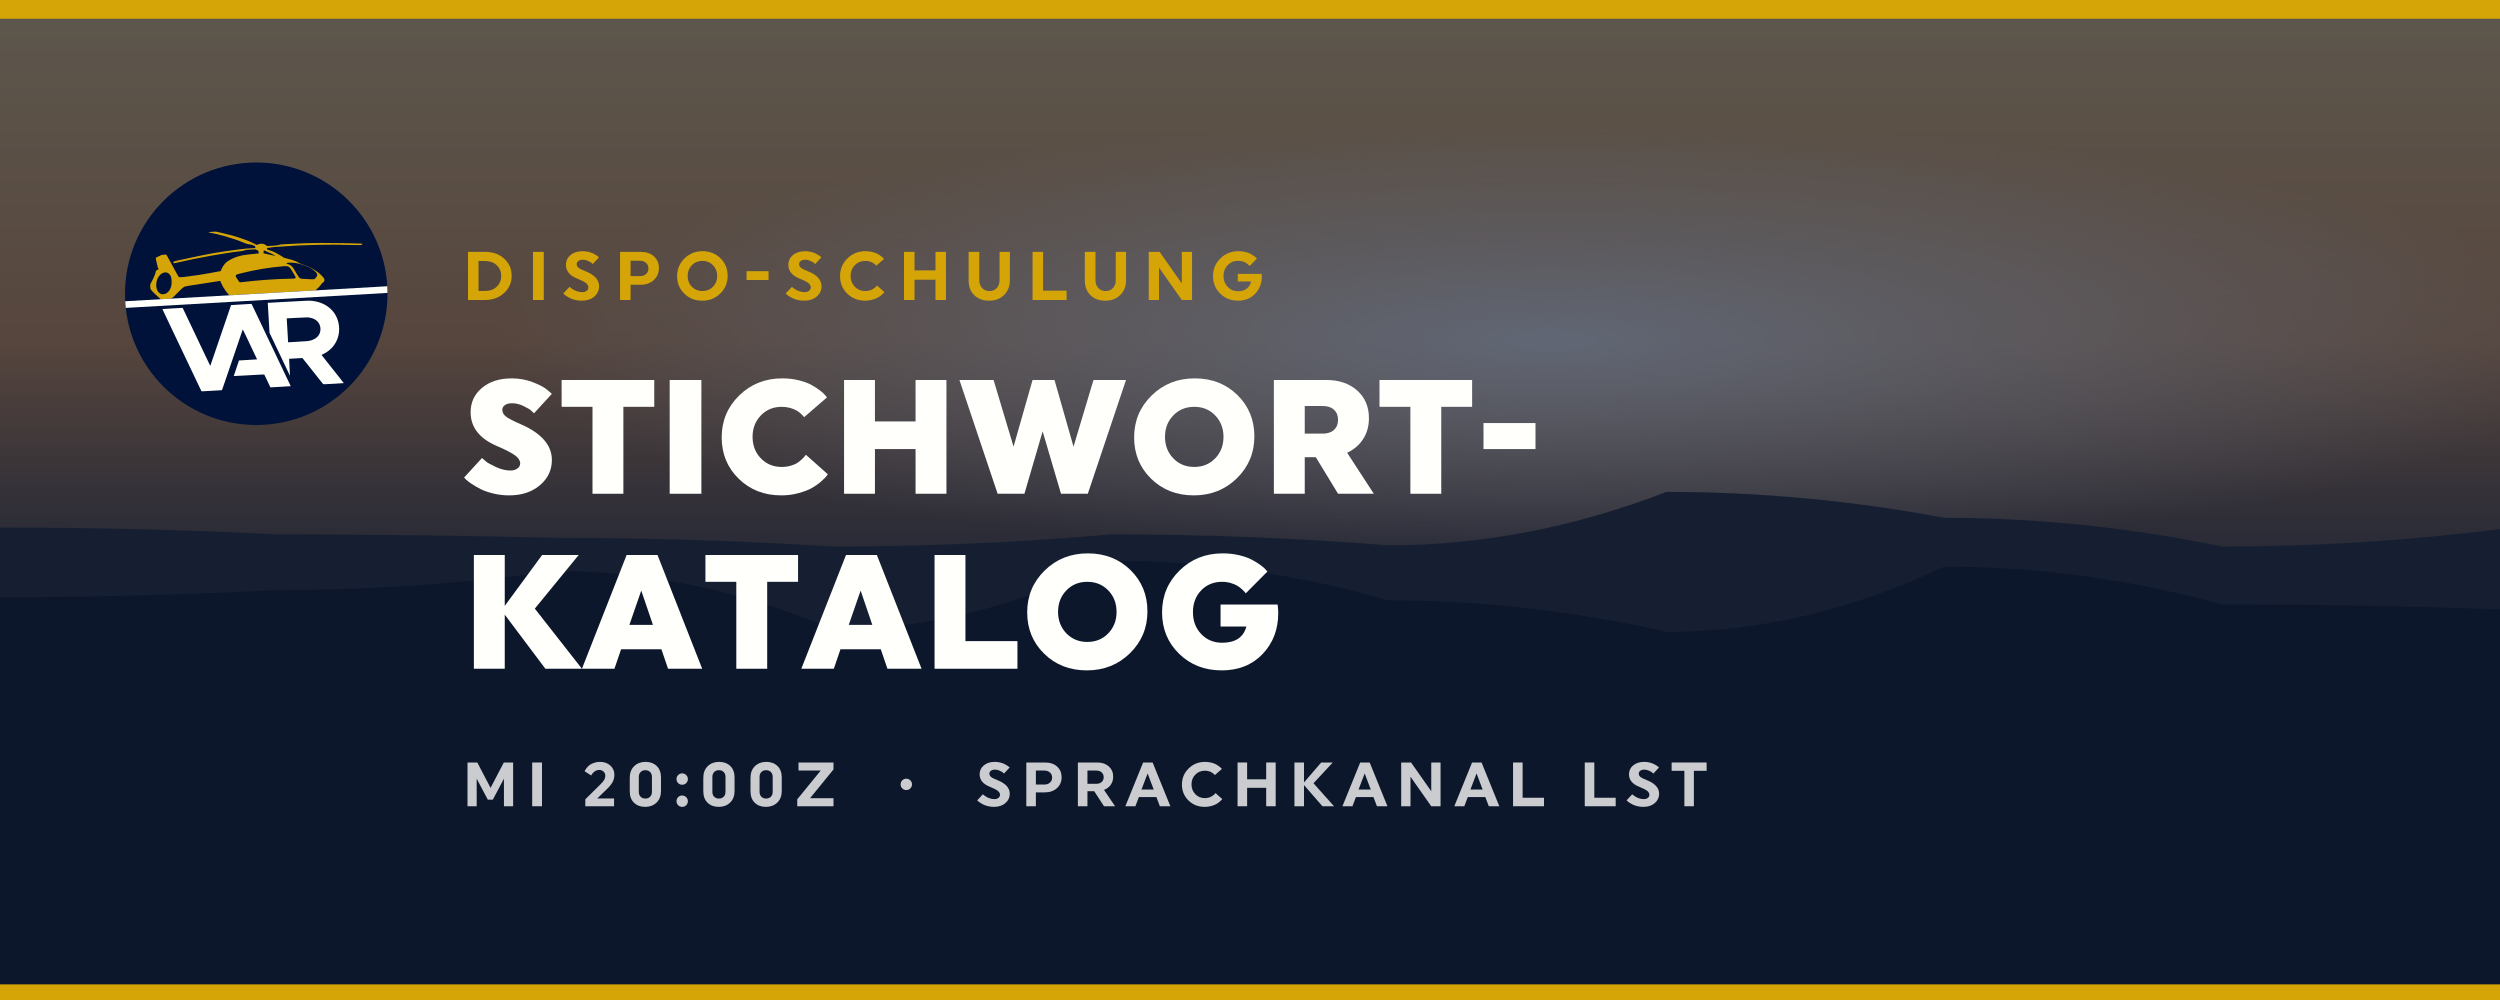
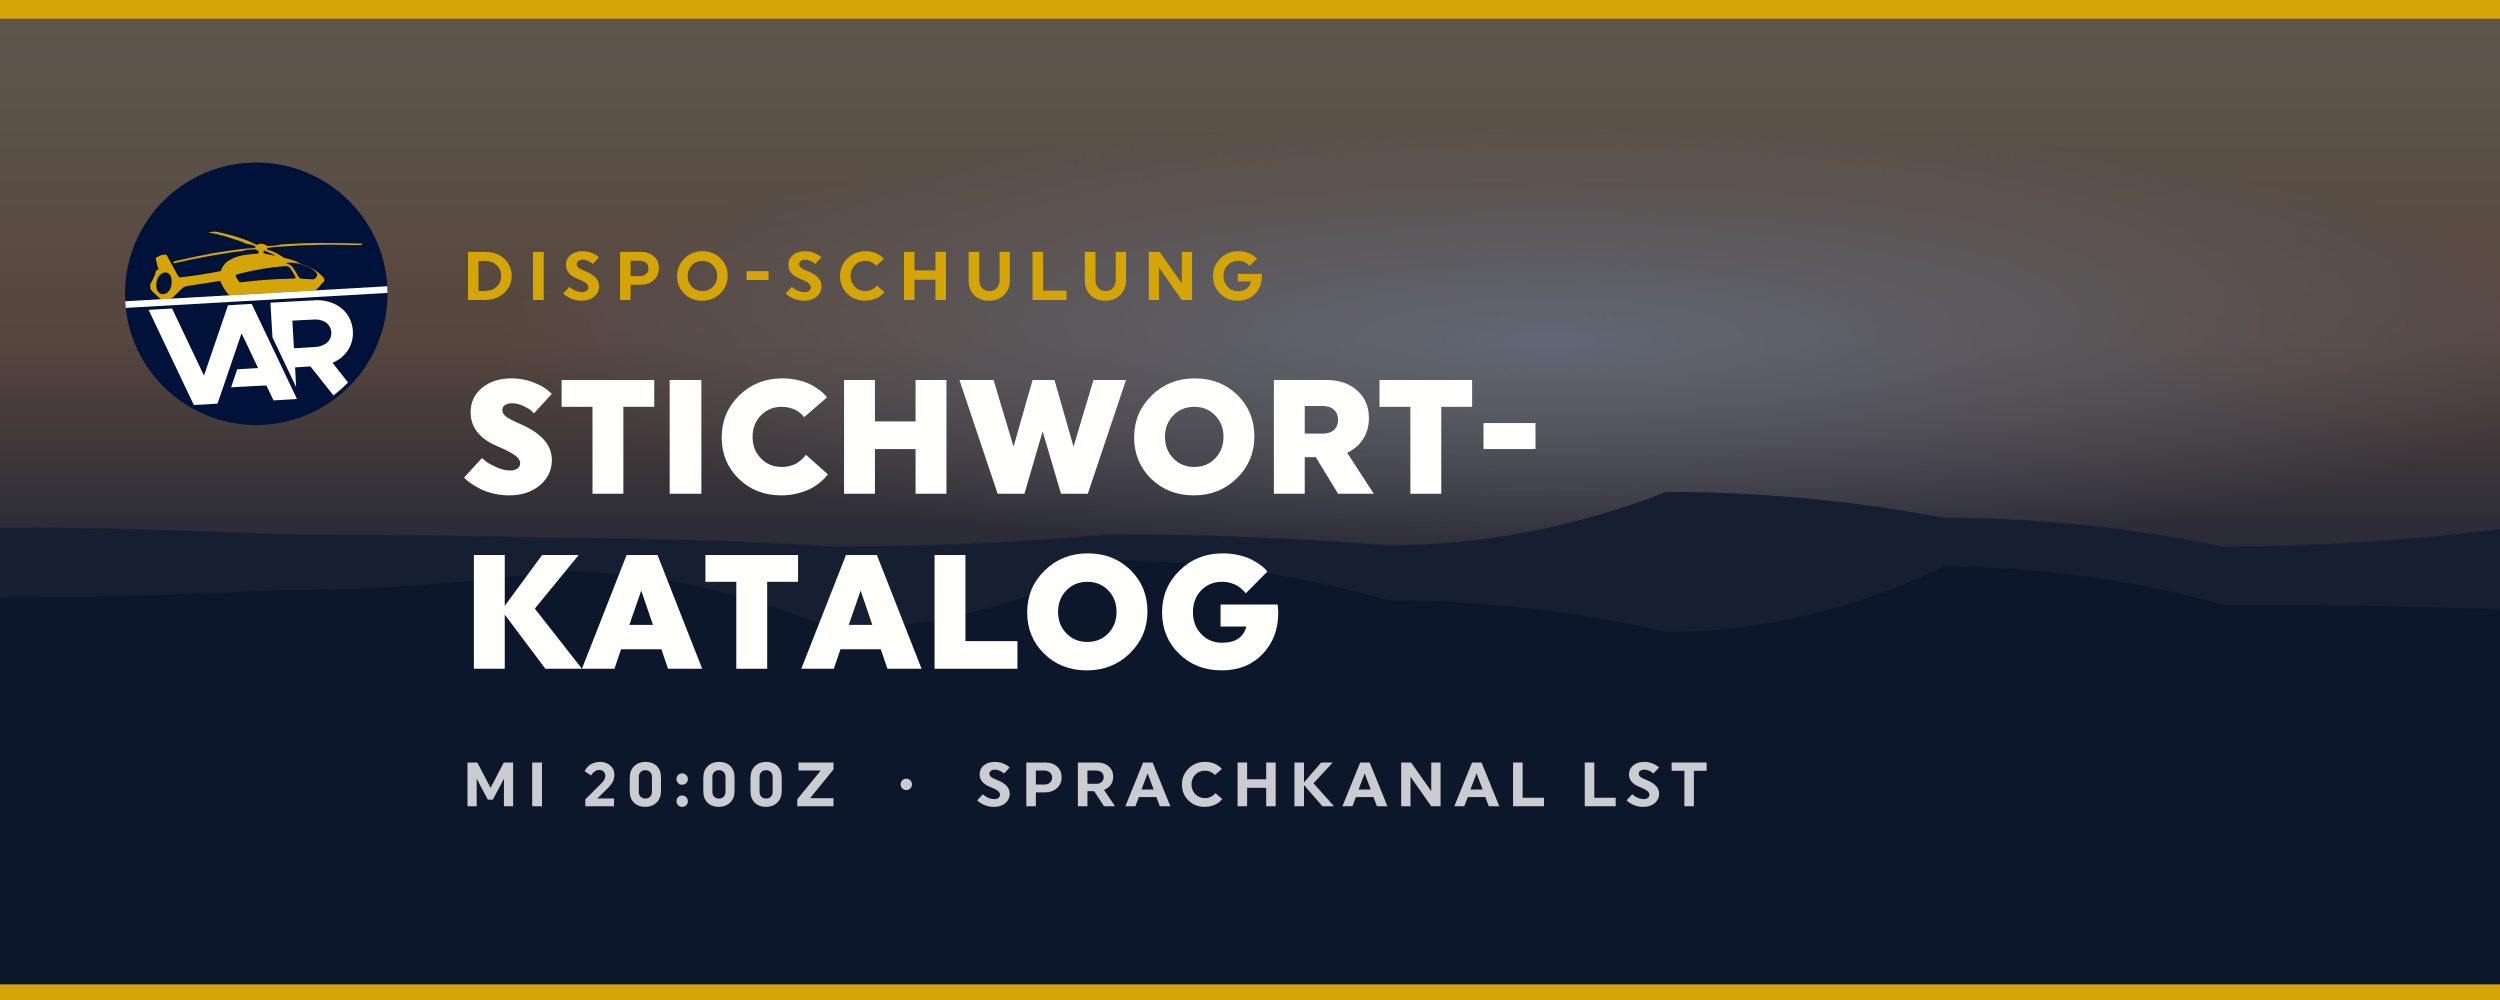
<svg xmlns="http://www.w3.org/2000/svg" viewBox="0 0 800 320" width="800" height="320">
  <defs>
    <linearGradient id="sc27" x1="0" y1="0" x2="0" y2="1">
      <stop offset="0%" stop-color="#F5C86B" />
      <stop offset="34%" stop-color="#E39A42" />
      <stop offset="52%" stop-color="#7A5B33" />
      <stop offset="70%" stop-color="#22301F" />
      <stop offset="100%" stop-color="#141D14" />
    </linearGradient>
    <radialGradient id="sc27s">
      <stop offset="0%" stop-color="#FFF6DC" stop-opacity=".95" />
      <stop offset="100%" stop-color="#FFF6DC" stop-opacity="0" />
    </radialGradient>
  </defs>
  <rect width="800" height="320" fill="url(#sc27)" />
  <ellipse cx="496" cy="109" rx="336" ry="70" fill="url(#sc27s)" />
  <path d="M0,320 L0,168.8 Q44.4,168.8 88.9,171.0 Q133.3,171.0 177.8,172.1 Q222.2,172.1 266.7,174.9 Q311.1,174.9 355.6,171.0 Q400.0,171.0 444.4,174.5 Q488.9,174.5 533.3,157.4 Q577.8,157.4 622.2,165.7 Q666.7,165.7 711.1,174.9 Q755.6,174.9 800.0,169.3 L800,320 Z" fill="#3A3524" />
  <path d="M0,320 L0,191.1 Q44.4,191.1 88.9,188.8 Q133.3,188.8 177.8,182.7 Q222.2,182.7 266.7,201.4 Q311.1,201.4 355.6,179.4 Q400.0,179.4 444.4,192.1 Q488.9,192.1 533.3,202.2 Q577.8,202.2 622.2,181.3 Q666.7,181.3 711.1,193.4 Q755.6,193.4 800.0,195.0 L800,320 Z" fill="#221F16" />
  <rect width="800" height="320" fill="#00113A" opacity=".62" />
  <rect x="0" y="0" width="800" height="6" fill="#D5A507" />
  <g transform="translate(40,52) scale(0.16406)">
    <defs>
      <clipPath id="n1b28">
        <circle cx="256" cy="256" r="256" />
      </clipPath>
    </defs>
    <g clip-path="url(#n1b28)">
      <circle cx="256" cy="256" r="256" fill="#00113A" />
      <g fill="#D5A507" transform="translate(49.00,134.89) scale(0.414)">
        <path d="M35.7 305.27C27.86 297.99 20 290.67 18.23 289.02C12.94 284.07 7.26 277.76 2.59 271.63C1.3 269.94 1.3 269.94 0.67 259.67C0.04 249.4 0.04 249.4 3.21 243.43C17.85 215.93 25.31 198.26 26.9 187.33C27.45 183.58 26.65 184.36 34.25 180.13C39.92 176.97 39.91 176.98 39.91 175.49C39.91 173.85 39.02 172.61 37.83 172.6C37.11 172.6 37.81 175.22 31.69 149.81C26.64 128.87 26.11 126.2 26.67 124.15C27.12 122.49 32.62 119.37 41.13 115.95C46.53 113.78 47.49 113.3 48.58 112.26C50.67 110.26 58.97 108.69 71.24 107.99C77.19 107.64 74.98 104.81 89.29 131.15C96.15 143.79 105.73 161.29 110.57 170.04C115.41 178.79 120.75 188.62 122.44 191.88C129.48 205.52 134.23 213.21 136.29 214.34C139.72 216.22 170.18 212.83 229.23 204.01C250.02 200.91 306.75 190.88 330.23 186.17C332.66 185.68 332.66 185.68 333.54 183.12C338.5 168.63 350.1 151.3 360.17 143.32C372.8 133.3 397.13 121.34 414.41 116.63C435.84 110.79 444.66 109.17 464.81 107.34C479.81 105.98 511.76 102.62 512.05 102.38C512.08 102.36 511.65 99.49 511.1 96.01C510.1 89.68 510.1 89.68 506.87 88.58C502.65 87.13 501 86.26 499.45 84.67C498.18 83.37 498.18 83.37 487.88 83.75C459.05 84.82 451.08 85.73 441.9 89.01C435.4 91.33 435.45 91.31 428.8 91.97C362.81 98.45 214.12 125.11 126.21 146.21C111.13 149.83 109.91 149.82 109.35 146.09C108.62 141.18 110.96 140.04 130.7 135.68C199.78 120.43 262.82 107.4 294.63 101.81C336.98 94.36 431.41 81.22 452.54 79.84C455.13 79.67 462.05 79.18 467.91 78.75C473.77 78.33 480.74 77.91 483.41 77.82C496.02 77.41 495.76 77.44 495.55 76.49C495.44 76.03 495.28 74.08 495.18 72.17C495.01 68.69 495.01 68.69 493.75 68.38C493.06 68.2 491.24 67.34 489.71 66.47C482.4 62.32 482.87 62.48 475.05 61.23C461.69 59.09 454.17 57.41 449.82 55.59C448.42 55 444.91 53.47 442.02 52.19C431.61 47.57 418.28 42.66 392.8 34.08C364.87 24.67 339.59 17.5 311.76 11.09C299.95 8.37 299.99 8.38 290.21 6.6C279.38 4.63 274.04 3.36 274.55 2.87C275.14 2.3 289.73 0.65 297.88 0.23C311.16 -0.46 311.55 -0.4 341.15 6.74C389.7 18.46 402.15 22.04 437.97 34.58C462.99 43.33 472.02 47.05 486.52 54.55C489.7 56.2 494.13 58.47 496.36 59.59C498.58 60.72 500.74 61.86 501.14 62.13C501.87 62.62 501.89 62.62 504.82 61.38C519.4 55.23 529.43 55.03 540.79 60.69C546.35 63.46 548.17 64.78 548.98 66.6C549.58 67.97 555.31 67.94 575.92 66.45C598.39 64.83 598.39 64.83 607.34 62.29C614.29 60.32 614.14 60.33 639.56 58.79C703.41 54.93 756.26 53.13 806.36 53.13C858.12 53.13 977.54 55.09 996.82 56.26C1000.43 56.48 1001.17 58.14 998.71 60.49C995.29 63.76 991.43 63.94 948.73 62.85C873.08 60.91 856.08 60.83 788.97 62.17C722.22 63.5 694.67 64.8 620.01 70.11C613.86 70.55 607 70.98 604.77 71.07C591.89 71.59 573.5 73.35 567.47 74.64C561.97 75.82 561.32 75.9 556.36 76.04C551.11 76.19 551.11 76.19 550.94 78.75C550.84 80.16 550.57 81.77 550.34 82.33C550.01 83.11 549.99 83.38 550.24 83.47C550.42 83.53 553.42 84.55 556.9 85.72C560.39 86.9 566.25 88.96 569.93 90.32C573.61 91.67 576.74 92.77 576.89 92.77C580.14 92.77 614.7 111.79 625.81 119.69C630.93 123.34 630.93 123.34 636.87 124.75C672.02 133.12 689.95 139.38 701.29 147.24C705.18 149.93 705.18 149.93 720.24 155.31C752.95 166.98 765.35 173.35 790.99 191.66C799.5 197.73 816.67 214.97 819.64 220.42C823.42 227.36 820.75 237.21 814.42 239.63C811.9 240.59 812.26 240.2 804.25 250.61C795.46 262.02 780.6 276.24 776.87 276.82C775.66 277 373.53 299.94 373.25 299.84C371.87 299.33 359.32 284.34 355.46 278.59C344.66 262.51 338.75 252.16 334.39 241.69C332.21 236.45 330.36 232.1 330.28 232.02C329.97 231.71 213.68 249.73 187.97 254.08C164.08 258.12 163.13 258.35 158.5 261.43C151.54 266.06 146.73 270.44 129.11 288.18C98.73 318.77 105.03 315.29 77.25 316.85C63.91 317.61 52.31 318.29 51.48 318.37C49.96 318.52 49.96 318.52 35.7 305.27ZM65.16 294.35C83.73 291.12 97.51 273.39 100.91 248.38C101.38 244.97 101.37 230.17 100.9 226C99.56 213.99 98.8 211.61 94.02 204.55C76.64 178.83 40.43 194.92 31.18 232.47C22.2 268.91 38.7 298.96 65.16 294.35ZM426.51 238.42C508.82 228.76 585.47 223.14 652.64 221.81C692.24 221.03 690.56 222.48 677.71 200.11C656.08 162.43 653.86 160.82 626.75 163.14C557.73 169.02 495.94 179.34 427.86 196.36C408.78 201.13 406.7 201.91 404.56 205.13C401.84 209.25 402.31 210.47 412.79 226.27C421.54 239.45 421.09 239.05 426.51 238.42ZM771.34 224.12C780.47 221.3 789.76 206.88 786.96 199.86C783.31 190.7 764.16 174.62 748.38 167.48C741.64 164.43 718.63 155.97 707.64 152.51C687.74 146.23 651.12 143.59 643.34 147.88C640.63 149.37 642.43 150.74 649.96 152.91C662.3 156.47 670.56 163.87 679.03 178.98C687.23 193.6 699.29 212.89 702.16 215.99C707.1 221.32 707.66 221.47 727.59 222.62C764.71 224.76 768.81 224.9 771.34 224.12ZM591.15 114.24C591.15 114.08 588 112.11 584.82 110.28C578.3 106.55 556.35 96.34 545.07 91.8C543.08 91 540.82 89.97 540.03 89.52C537.82 88.26 535.19 88.74 534.96 90.44C534.72 92.22 534.14 101.92 534.27 102.04C534.33 102.09 541.55 103.67 550.3 105.55C559.05 107.43 571.61 110.17 578.21 111.63C589.8 114.19 591.15 114.47 591.15 114.24Z" fill-rule="evenodd" />
      </g>
      <g transform="translate(256,256) rotate(-3.275)">
        <rect x="-614.4" y="0" width="1228.8" height="13" fill="#FFFFFC" />
      </g>
      <g transform="rotate(-3.275 256 256)">
        <defs>
          <clipPath id="wc1b28">
            <circle cx="256" cy="256" r="249.00" />
          </clipPath>
        </defs>
        <g clip-path="url(#wc1b28)">
-           <g fill="#FFFFFC" transform="translate(71.50,275.00) scale(0.34501)">
+           <g fill="#FFFFFC" transform="translate(44.65,275.00) scale(0.39871)">
            <path d="M195.1 478.09C193.93 477.63 193.3 476.14 173.69 427.85C169.31 417.07 161.96 399.04 157.36 387.77C144.85 357.16 130.53 321.99 124.7 307.6C121.86 300.58 116.25 286.82 112.24 277.02C99.77 246.52 89.4 221.12 84.01 207.84C76.29 188.85 63.1 156.48 36.82 92.04C5.35 14.87 0 1.67 0 1.08C0 0.81 25.85 0.66 57.45 0.74L114.9 0.89L119.73 12.77C122.38 19.3 128.74 34.93 133.87 47.51C145.14 75.16 159.52 110.48 170.14 136.58C174.45 147.19 182.06 165.9 187.05 178.15C196.26 200.76 206.8 226.67 220.74 260.99C224.99 271.44 230.49 284.93 232.96 290.97C235.43 297.02 240.44 309.31 244.09 318.29C251.9 337.51 251.75 337.2 252.42 336.01C252.69 335.53 256.69 325.8 261.33 314.39C269.84 293.41 277.55 274.47 295.12 231.29C300.44 218.23 308.05 199.52 312.04 189.73C318.74 173.26 325.93 155.59 346.48 105.11C350.8 94.49 358.42 75.79 363.41 63.54C368.4 51.29 376.16 32.19 380.66 21.08L388.83 0.89L446.64 0.59C478.44 0.43 504.66 0.45 504.91 0.64C505.16 0.82 508.67 9.11 512.7 19.04C516.73 28.98 524.11 47.13 529.11 59.38C541.84 90.6 555.55 124.24 565.9 149.64C570.75 161.56 578.1 179.6 582.23 189.73C586.36 199.85 593.99 218.56 599.17 231.29C604.36 244.03 612.91 265.01 618.18 277.91C633.59 315.68 644.01 341.24 650.83 358.08C654.35 366.73 659.95 380.49 663.29 388.66C666.63 396.82 673.22 412.99 677.95 424.58C682.68 436.18 689.46 452.8 693.03 461.52C696.6 470.24 699.52 477.52 699.52 477.7C699.52 477.88 673.66 478.03 642.04 478.03L584.56 478.03L581.68 471.05C577.2 460.19 560.23 418.53 557.18 410.93C555.68 407.17 554.19 403.76 553.87 403.36C553.42 402.77 535.39 402.61 467.27 402.61C419.95 402.61 381.24 402.46 381.24 402.26C381.24 402.07 384.56 393.72 388.61 383.71C396.8 363.5 408.21 335.11 412.82 323.49L415.81 315.92L467.08 315.77L518.34 315.62L513.87 304.63C511.41 298.59 505.44 283.89 500.59 271.97C495.75 260.05 487.88 240.68 483.1 228.92C478.32 217.16 470.83 198.72 466.45 187.95C450.59 148.87 447.82 142.25 447.34 142.09C447.07 142 445.2 146.13 443.18 151.28C441.16 156.42 434.67 172.52 428.75 187.05C422.83 201.59 414.81 221.36 410.93 231C407.04 240.63 399.56 259.07 394.3 271.97C376.24 316.27 366.82 339.41 358.64 359.56C345.14 392.83 338.8 408.42 330.37 429.04C311.03 476.38 310.36 477.95 309.1 478.28C307.23 478.79 196.4 478.6 195.1 478.09ZM881.95 474.91C879.81 472 876.03 466.65 856.48 438.84C852.23 432.79 840.49 416.09 830.38 401.72C820.26 387.35 807.21 368.78 801.36 360.45C784.84 336.91 776.14 324.62 775.21 323.48C774.4 322.5 772.01 322.45 736.79 322.59L699.23 322.74L698.93 370.83L698.63 418.92L690.21 398.15C685.57 386.72 677.74 367.49 672.81 355.4C667.87 343.32 660.52 325.28 656.47 315.32C652.42 305.36 644.8 286.65 639.54 273.75C634.28 260.85 625.94 240.41 621.01 228.33C616.08 216.24 608.68 198.2 604.57 188.24L597.09 170.13L596.94 85.03L596.79 -0.07L711.55 0.16C835.48 0.41 832.04 0.32 850.36 3.58C934.1 18.49 989.12 78.21 991.5 156.77C993.56 225.09 954.38 283.51 889.7 308.51C886.35 309.81 883.62 311.05 883.61 311.28C883.61 311.67 888.25 318.33 910.61 350.06C915.44 356.92 922.68 367.21 926.69 372.92C930.71 378.64 938.14 389.19 943.21 396.38C948.28 403.56 955.61 413.98 959.5 419.54C963.39 425.09 972.96 438.72 980.78 449.82C999.57 476.5 1000 477.12 1000 477.61C1000 477.84 973.95 478.03 942.12 478.03C884.24 478.03 884.24 478.03 881.95 474.91ZM812.44 228.62C858.16 224.16 885.99 198.77 885.99 161.52C885.99 130.34 865.44 106.28 831.53 97.74C817.42 94.19 818.24 94.23 756.09 93.98L698.93 93.75L698.93 161.48L698.93 229.22L752.61 229.22C784.27 229.22 808.81 228.97 812.44 228.62Z" fill-rule="evenodd" />
          </g>
        </g>
      </g>
    </g>
  </g>
  <g fill="#D5A507" transform="translate(148.0,96.0)">
    <path transform="translate(0.00,0) scale(0.022,-0.022)" d="M233.0 567.0V132.0H333.0Q433.0 132.0 498.0 194.0Q563.0 256.0 563.0 350.0Q563.0 444.0 498.0 505.5Q433.0 567.0 333.0 567.0ZM80.0 700.0H330.0Q498.0 700.0 606.5 601.0Q715.0 502.0 715.0 352.0Q715.0 202.0 604.0 101.0Q493.0 0.0 325.0 0.0H80.0Z" />
    <path transform="translate(20.68,0) scale(0.022,-0.022)" d="M85.0 0.0V700.0H242.0V0.0Z" />
    <path transform="translate(31.83,0) scale(0.022,-0.022)" d="M340.0 419.0Q540.0 341.0 540.0 200.0Q540.0 110.0 470.0 50.0Q400.0 -10.0 287.0 -10.0Q238.0 -10.0 192.5 1.0Q147.0 12.0 117.0 27.0Q87.0 42.0 64.0 57.5Q41.0 73.0 30.0 84.0L20.0 95.0L110.0 192.0Q113.0 189.0 119.0 183.5Q125.0 178.0 144.0 164.5Q163.0 151.0 183.5 141.0Q204.0 131.0 234.5 122.5Q265.0 114.0 295.0 114.0Q334.0 114.0 359.0 133.5Q384.0 153.0 384.0 183.0Q384.0 218.0 350.0 245.5Q316.0 273.0 225.0 310.0Q58.0 375.0 58.0 511.0Q58.0 598.0 125.0 654.0Q192.0 710.0 301.0 710.0Q344.0 710.0 384.0 700.5Q424.0 691.0 450.5 678.0Q477.0 665.0 498.0 652.0Q519.0 639.0 528.0 630.0L538.0 620.0L448.0 523.0Q441.0 530.0 429.0 540.5Q417.0 551.0 379.5 568.5Q342.0 586.0 303.0 586.0Q261.0 586.0 237.5 567.0Q214.0 548.0 214.0 523.0Q214.0 492.0 240.5 469.5Q267.0 447.0 340.0 419.0Z" />
    <path transform="translate(48.66,0) scale(0.022,-0.022)" d="M368.0 571.0H233.0V347.0H368.0Q424.0 347.0 458.5 378.5Q493.0 410.0 493.0 459.0Q493.0 508.0 458.5 539.5Q424.0 571.0 368.0 571.0ZM80.0 0.0V700.0H383.0Q501.0 700.0 573.0 634.5Q645.0 569.0 645.0 463.0Q645.0 358.0 570.5 290.0Q496.0 222.0 378.0 222.0H233.0V0.0Z" />
    <path transform="translate(67.69,0) scale(0.022,-0.022)" d="M413.0 130.0Q505.0 130.0 566.5 193.0Q628.0 256.0 628.0 350.0Q628.0 443.0 566.5 506.0Q505.0 569.0 413.0 569.0Q320.0 569.0 259.0 506.0Q198.0 443.0 198.0 350.0Q198.0 256.0 259.0 193.0Q320.0 130.0 413.0 130.0ZM152.0 604.5Q259.0 710.0 415.0 710.0Q571.0 710.0 675.5 607.0Q780.0 504.0 780.0 352.0Q780.0 200.0 673.0 95.0Q566.0 -10.0 410.0 -10.0Q254.0 -10.0 149.5 92.5Q45.0 195.0 45.0 347.0Q45.0 499.0 152.0 604.5Z" />
    <path transform="translate(89.80,0) scale(0.022,-0.022)" d="M370.0 291.0H50.0V419.0H370.0Z" />
    <path transform="translate(103.00,0) scale(0.022,-0.022)" d="M340.0 419.0Q540.0 341.0 540.0 200.0Q540.0 110.0 470.0 50.0Q400.0 -10.0 287.0 -10.0Q238.0 -10.0 192.5 1.0Q147.0 12.0 117.0 27.0Q87.0 42.0 64.0 57.5Q41.0 73.0 30.0 84.0L20.0 95.0L110.0 192.0Q113.0 189.0 119.0 183.5Q125.0 178.0 144.0 164.5Q163.0 151.0 183.5 141.0Q204.0 131.0 234.5 122.5Q265.0 114.0 295.0 114.0Q334.0 114.0 359.0 133.5Q384.0 153.0 384.0 183.0Q384.0 218.0 350.0 245.5Q316.0 273.0 225.0 310.0Q58.0 375.0 58.0 511.0Q58.0 598.0 125.0 654.0Q192.0 710.0 301.0 710.0Q344.0 710.0 384.0 700.5Q424.0 691.0 450.5 678.0Q477.0 665.0 498.0 652.0Q519.0 639.0 528.0 630.0L538.0 620.0L448.0 523.0Q441.0 530.0 429.0 540.5Q417.0 551.0 379.5 568.5Q342.0 586.0 303.0 586.0Q261.0 586.0 237.5 567.0Q214.0 548.0 214.0 523.0Q214.0 492.0 240.5 469.5Q267.0 447.0 340.0 419.0Z" />
    <path transform="translate(119.83,0) scale(0.022,-0.022)" d="M415.0 710.0Q467.0 710.0 513.5 698.5Q560.0 687.0 590.0 670.5Q620.0 654.0 642.0 637.0Q664.0 620.0 674.0 608.0L684.0 597.0L572.0 499.0Q570.0 502.0 566.0 506.5Q562.0 511.0 547.0 523.0Q532.0 535.0 515.5 544.5Q499.0 554.0 471.0 561.5Q443.0 569.0 413.0 569.0Q320.0 569.0 259.0 506.0Q198.0 443.0 198.0 350.0Q198.0 256.0 259.0 193.0Q320.0 130.0 413.0 130.0Q445.0 130.0 474.0 138.5Q503.0 147.0 522.0 158.5Q541.0 170.0 555.0 182.0Q569.0 194.0 576.0 202.0L582.0 211.0L690.0 115.0Q686.0 110.0 679.0 101.5Q672.0 93.0 647.0 71.5Q622.0 50.0 592.0 33.5Q562.0 17.0 513.0 3.5Q464.0 -10.0 410.0 -10.0Q254.0 -10.0 149.5 92.5Q45.0 195.0 45.0 347.0Q45.0 499.0 152.0 604.5Q259.0 710.0 415.0 710.0Z" />
    <path transform="translate(139.52,0) scale(0.022,-0.022)" d="M538.0 0.0V295.0H233.0V0.0H80.0V700.0H233.0V431.0H538.0V700.0H690.0V0.0Z" />
    <path transform="translate(160.42,0) scale(0.022,-0.022)" d="M520.0 700.0H670.0V290.0Q670.0 156.0 586.0 73.0Q502.0 -10.0 368.0 -10.0Q233.0 -10.0 151.5 70.5Q70.0 151.0 70.0 285.0V700.0H225.0V290.0Q225.0 218.0 266.0 174.0Q307.0 130.0 373.0 130.0Q439.0 130.0 479.5 174.0Q520.0 218.0 520.0 290.0Z" />
    <path transform="translate(180.66,0) scale(0.022,-0.022)" d="M575.0 0.0H80.0V700.0H233.0V136.0H575.0Z" />
    <path transform="translate(197.60,0) scale(0.022,-0.022)" d="M520.0 700.0H670.0V290.0Q670.0 156.0 586.0 73.0Q502.0 -10.0 368.0 -10.0Q233.0 -10.0 151.5 70.5Q70.0 151.0 70.0 285.0V700.0H225.0V290.0Q225.0 218.0 266.0 174.0Q307.0 130.0 373.0 130.0Q439.0 130.0 479.5 174.0Q520.0 218.0 520.0 290.0Z" />
    <path transform="translate(217.84,0) scale(0.022,-0.022)" d="M561.0 0.0 229.0 472.0V0.0H80.0V700.0H238.0L561.0 240.0V700.0H710.0V0.0Z" />
    <path transform="translate(239.18,0) scale(0.022,-0.022)" d="M405.0 380.0H753.0Q755.0 361.0 755.0 341.0Q754.0 192.0 657.5 91.0Q561.0 -10.0 410.0 -10.0Q254.0 -10.0 149.5 93.0Q45.0 196.0 45.0 348.0Q45.0 500.0 152.0 605.0Q259.0 710.0 415.0 710.0Q467.0 710.0 513.5 699.0Q560.0 688.0 589.5 672.0Q619.0 656.0 641.5 640.0Q664.0 624.0 674.0 613.0L683.0 602.0L577.0 494.0Q575.0 497.0 570.5 502.0Q566.0 507.0 550.5 520.5Q535.0 534.0 517.5 544.0Q500.0 554.0 471.5 562.0Q443.0 570.0 412.0 570.0Q319.0 570.0 258.0 507.0Q197.0 444.0 197.0 349.0Q197.0 254.0 258.0 190.5Q319.0 127.0 412.0 127.0Q485.0 127.0 535.0 165.5Q585.0 204.0 598.0 270.0H405.0Z" />
  </g>
  <g fill="#FFFFFC" transform="translate(148.0,158.0)">
    <path transform="translate(0.00,0) scale(0.052,-0.052)" d="M245.0 517.0Q245.0 493.0 267.0 475.5Q289.0 458.0 356.0 429.0Q550.0 345.0 550.0 208.0Q550.0 115.0 476.5 52.5Q403.0 -10.0 287.0 -10.0Q237.0 -10.0 189.5 1.5Q142.0 13.0 111.0 29.0Q80.0 45.0 56.0 61.0Q32.0 77.0 21.0 88.0L10.0 100.0L120.0 220.0Q129.0 211.0 144.5 198.5Q160.0 186.0 206.0 164.5Q252.0 143.0 295.0 143.0Q321.0 143.0 338.0 155.5Q355.0 168.0 355.0 187.0Q355.0 212.0 325.0 235.0Q295.0 258.0 209.0 295.0Q50.0 364.0 50.0 502.0Q50.0 593.0 120.0 651.5Q190.0 710.0 303.0 710.0Q372.0 710.0 434.0 686.0Q496.0 662.0 523.0 638.0L550.0 615.0L440.0 495.0Q434.0 502.0 422.0 512.5Q410.0 523.0 375.0 540.0Q340.0 557.0 305.0 557.0Q277.0 557.0 261.0 545.5Q245.0 534.0 245.0 517.0Z" />
    <path transform="translate(31.20,0) scale(0.052,-0.052)" d="M580.0 535.0H390.0V0.0H200.0V535.0H10.0V700.0H580.0Z" />
    <path transform="translate(62.40,0) scale(0.052,-0.052)" d="M75.0 0.0V700.0H270.0V0.0Z" />
    <path transform="translate(80.86,0) scale(0.052,-0.052)" d="M558.0 240.0 693.0 120.0Q690.0 115.0 683.0 106.0Q676.0 97.0 650.5 74.5Q625.0 52.0 594.5 35.0Q564.0 18.0 513.5 4.0Q463.0 -10.0 407.0 -10.0Q249.0 -10.0 144.5 92.5Q40.0 195.0 40.0 347.0Q40.0 499.0 147.5 604.5Q255.0 710.0 413.0 710.0Q467.0 710.0 515.0 698.0Q563.0 686.0 593.5 669.0Q624.0 652.0 646.5 634.5Q669.0 617.0 678.0 605.0L688.0 593.0L547.0 471.0Q545.0 474.0 542.0 478.0Q539.0 482.0 527.0 493.0Q515.0 504.0 500.5 512.5Q486.0 521.0 461.5 528.0Q437.0 535.0 410.0 535.0Q332.0 535.0 281.0 482.0Q230.0 429.0 230.0 350.0Q230.0 271.0 281.0 218.0Q332.0 165.0 410.0 165.0Q439.0 165.0 465.0 172.5Q491.0 180.0 507.0 191.0Q523.0 202.0 535.0 213.5Q547.0 225.0 552.0 232.0Z" />
    <path transform="translate(118.46,0) scale(0.052,-0.052)" d="M510.0 0.0V275.0H260.0V0.0H70.0V700.0H260.0V445.0H510.0V700.0H700.0V0.0Z" />
    <path transform="translate(159.02,0) scale(0.052,-0.052)" d="M235.0 0.0 0.0 700.0H210.0L333.0 290.0L450.0 700.0H585.0L702.0 290.0L825.0 700.0H1025.0L790.0 0.0H625.0L512.0 384.0L400.0 0.0Z" />
    <path transform="translate(212.84,0) scale(0.052,-0.052)" d="M144.5 92.5Q40.0 195.0 40.0 347.0Q40.0 499.0 147.5 604.5Q255.0 710.0 413.0 710.0Q571.0 710.0 675.5 607.5Q780.0 505.0 780.0 353.0Q780.0 201.0 672.5 95.5Q565.0 -10.0 407.0 -10.0Q249.0 -10.0 144.5 92.5ZM281.0 482.0Q230.0 429.0 230.0 350.0Q230.0 271.0 281.0 218.0Q332.0 165.0 410.0 165.0Q488.0 165.0 539.0 218.0Q590.0 271.0 590.0 350.0Q590.0 429.0 539.0 482.0Q488.0 535.0 410.0 535.0Q332.0 535.0 281.0 482.0Z" />
    <path transform="translate(256.00,0) scale(0.052,-0.052)" d="M70.0 0.0V700.0H393.0Q510.0 700.0 582.5 635.5Q655.0 571.0 655.0 465.0Q655.0 392.0 619.5 337.0Q584.0 282.0 521.0 252.0L685.0 0.0H465.0L328.0 225.0H260.0V0.0ZM370.0 540.0H260.0V370.0H370.0Q415.0 370.0 440.0 393.0Q465.0 416.0 465.0 455.0Q465.0 494.0 440.0 517.0Q415.0 540.0 370.0 540.0Z" />
    <path transform="translate(292.92,0) scale(0.052,-0.052)" d="M580.0 535.0H390.0V0.0H200.0V535.0H10.0V700.0H580.0Z" />
    <path transform="translate(324.12,0) scale(0.052,-0.052)" d="M370.0 275.0H50.0V435.0H370.0Z" />
  </g>
  <g fill="#FFFFFC" transform="translate(148.0,214.0)">
    <path transform="translate(0.00,0) scale(0.052,-0.052)" d="M510.0 0.0 260.0 333.0V0.0H70.0V700.0H260.0V387.0L490.0 700.0H715.0L445.0 370.0L735.0 0.0Z" />
    <path transform="translate(38.22,0) scale(0.052,-0.052)" d="M465.0 700.0 740.0 0.0H530.0L489.0 120.0H241.0L200.0 0.0H0.0L275.0 700.0ZM437.0 270.0 365.0 481.0 292.0 270.0Z" />
    <path transform="translate(77.22,0) scale(0.052,-0.052)" d="M580.0 535.0H390.0V0.0H200.0V535.0H10.0V700.0H580.0Z" />
    <path transform="translate(108.42,0) scale(0.052,-0.052)" d="M465.0 700.0 740.0 0.0H530.0L489.0 120.0H241.0L200.0 0.0H0.0L275.0 700.0ZM437.0 270.0 365.0 481.0 292.0 270.0Z" />
    <path transform="translate(147.42,0) scale(0.052,-0.052)" d="M580.0 0.0H70.0V700.0H260.0V170.0H580.0Z" />
    <path transform="translate(178.62,0) scale(0.052,-0.052)" d="M144.5 92.5Q40.0 195.0 40.0 347.0Q40.0 499.0 147.5 604.5Q255.0 710.0 413.0 710.0Q571.0 710.0 675.5 607.5Q780.0 505.0 780.0 353.0Q780.0 201.0 672.5 95.5Q565.0 -10.0 407.0 -10.0Q249.0 -10.0 144.5 92.5ZM281.0 482.0Q230.0 429.0 230.0 350.0Q230.0 271.0 281.0 218.0Q332.0 165.0 410.0 165.0Q488.0 165.0 539.0 218.0Q590.0 271.0 590.0 350.0Q590.0 429.0 539.0 482.0Q488.0 535.0 410.0 535.0Q332.0 535.0 281.0 482.0Z" />
    <path transform="translate(221.78,0) scale(0.052,-0.052)" d="M400.0 395.0H751.0Q755.0 368.0 755.0 343.0Q755.0 192.0 659.0 91.0Q563.0 -10.0 407.0 -10.0Q249.0 -10.0 144.5 92.5Q40.0 195.0 40.0 347.0Q40.0 499.0 147.5 604.5Q255.0 710.0 413.0 710.0Q467.0 710.0 515.0 698.5Q563.0 687.0 593.5 670.5Q624.0 654.0 646.5 637.5Q669.0 621.0 678.0 610.0L688.0 598.0L555.0 464.0Q553.0 467.0 549.5 471.5Q546.0 476.0 532.5 488.5Q519.0 501.0 503.5 510.5Q488.0 520.0 463.0 527.5Q438.0 535.0 410.0 535.0Q331.0 535.0 280.5 482.0Q230.0 429.0 230.0 348.0Q230.0 267.0 281.0 213.5Q332.0 160.0 410.0 160.0Q532.0 160.0 559.0 260.0H400.0Z" />
  </g>
  <g fill="#FFFFFC" opacity=".78" transform="translate(148.0,258.0)">
    <path transform="translate(0.00,0) scale(0.02,-0.02)" d="M405.0 105.0 227.0 441.0V0.0H80.0V700.0H237.0L449.0 294.0L661.0 700.0H810.0V0.0H663.0V441.0L485.0 105.0Z" />
    <path transform="translate(20.60,0) scale(0.02,-0.02)" d="M85.0 0.0V700.0H242.0V0.0Z" />
    <path transform="translate(38.28,0) scale(0.02,-0.02)" d="M51.0 111.0 293.0 350.0Q337.0 393.0 354.0 423.0Q371.0 453.0 371.0 489.0Q371.0 528.0 343.5 554.5Q316.0 581.0 273.0 581.0Q235.0 581.0 203.0 558.5Q171.0 536.0 158.0 514.0L145.0 492.0L40.0 560.0Q42.0 566.0 47.0 576.0Q52.0 586.0 72.0 612.0Q92.0 638.0 117.5 658.0Q143.0 678.0 188.5 694.0Q234.0 710.0 287.0 710.0Q386.0 710.0 451.0 651.5Q516.0 593.0 516.0 506.0Q516.0 438.0 487.0 385.5Q458.0 333.0 390.0 268.0L242.0 125.0H511.0V0.0H51.0Z" />
    <path transform="translate(52.38,0) scale(0.02,-0.02)" d="M202.0 470.0V230.0Q202.0 181.0 231.0 152.0Q260.0 123.0 307.0 123.0Q354.0 123.0 383.0 152.5Q412.0 182.0 412.0 230.0V470.0Q412.0 518.0 383.0 547.5Q354.0 577.0 307.0 577.0Q260.0 577.0 231.0 547.5Q202.0 518.0 202.0 470.0ZM57.0 240.0V455.0Q57.0 573.0 128.0 641.5Q199.0 710.0 309.0 710.0Q420.0 710.0 488.5 644.0Q557.0 578.0 557.0 460.0V245.0Q557.0 127.0 485.5 58.5Q414.0 -10.0 304.0 -10.0Q194.0 -10.0 125.5 56.0Q57.0 122.0 57.0 240.0Z" />
    <path transform="translate(67.48,0) scale(0.02,-0.02)" d="M141.0 172.0Q178.0 172.0 205.0 145.0Q232.0 118.0 232.0 81.0Q232.0 43.0 205.5 16.5Q179.0 -10.0 141.0 -10.0Q103.0 -10.0 76.5 16.5Q50.0 43.0 50.0 81.0Q50.0 119.0 76.5 145.5Q103.0 172.0 141.0 172.0ZM141.0 526.0Q178.0 526.0 205.0 499.0Q232.0 472.0 232.0 435.0Q232.0 397.0 205.5 370.5Q179.0 344.0 141.0 344.0Q103.0 344.0 76.5 370.5Q50.0 397.0 50.0 435.0Q50.0 473.0 76.5 499.5Q103.0 526.0 141.0 526.0Z" />
    <path transform="translate(75.92,0) scale(0.02,-0.02)" d="M202.0 470.0V230.0Q202.0 181.0 231.0 152.0Q260.0 123.0 307.0 123.0Q354.0 123.0 383.0 152.5Q412.0 182.0 412.0 230.0V470.0Q412.0 518.0 383.0 547.5Q354.0 577.0 307.0 577.0Q260.0 577.0 231.0 547.5Q202.0 518.0 202.0 470.0ZM57.0 240.0V455.0Q57.0 573.0 128.0 641.5Q199.0 710.0 309.0 710.0Q420.0 710.0 488.5 644.0Q557.0 578.0 557.0 460.0V245.0Q557.0 127.0 485.5 58.5Q414.0 -10.0 304.0 -10.0Q194.0 -10.0 125.5 56.0Q57.0 122.0 57.0 240.0Z" />
    <path transform="translate(91.02,0) scale(0.02,-0.02)" d="M202.0 470.0V230.0Q202.0 181.0 231.0 152.0Q260.0 123.0 307.0 123.0Q354.0 123.0 383.0 152.5Q412.0 182.0 412.0 230.0V470.0Q412.0 518.0 383.0 547.5Q354.0 577.0 307.0 577.0Q260.0 577.0 231.0 547.5Q202.0 518.0 202.0 470.0ZM57.0 240.0V455.0Q57.0 573.0 128.0 641.5Q199.0 710.0 309.0 710.0Q420.0 710.0 488.5 644.0Q557.0 578.0 557.0 460.0V245.0Q557.0 127.0 485.5 58.5Q414.0 -10.0 304.0 -10.0Q194.0 -10.0 125.5 56.0Q57.0 122.0 57.0 240.0Z" />
    <path transform="translate(106.12,0) scale(0.02,-0.02)" d="M630.0 0.0H50.0V111.0L425.0 571.0H70.0V700.0H630.0V589.0L255.0 129.0H630.0Z" />
    <path transform="translate(139.20,0) scale(0.02,-0.02)" d="M141.0 441.0Q178.0 441.0 205.0 414.5Q232.0 388.0 232.0 350.0Q232.0 312.0 205.5 285.5Q179.0 259.0 141.0 259.0Q103.0 259.0 76.5 285.5Q50.0 312.0 50.0 350.0Q50.0 388.0 76.5 414.5Q103.0 441.0 141.0 441.0Z" />
    <path transform="translate(164.32,0) scale(0.02,-0.02)" d="M340.0 419.0Q540.0 341.0 540.0 200.0Q540.0 110.0 470.0 50.0Q400.0 -10.0 287.0 -10.0Q238.0 -10.0 192.5 1.0Q147.0 12.0 117.0 27.0Q87.0 42.0 64.0 57.5Q41.0 73.0 30.0 84.0L20.0 95.0L110.0 192.0Q113.0 189.0 119.0 183.5Q125.0 178.0 144.0 164.5Q163.0 151.0 183.5 141.0Q204.0 131.0 234.5 122.5Q265.0 114.0 295.0 114.0Q334.0 114.0 359.0 133.5Q384.0 153.0 384.0 183.0Q384.0 218.0 350.0 245.5Q316.0 273.0 225.0 310.0Q58.0 375.0 58.0 511.0Q58.0 598.0 125.0 654.0Q192.0 710.0 301.0 710.0Q344.0 710.0 384.0 700.5Q424.0 691.0 450.5 678.0Q477.0 665.0 498.0 652.0Q519.0 639.0 528.0 630.0L538.0 620.0L448.0 523.0Q441.0 530.0 429.0 540.5Q417.0 551.0 379.5 568.5Q342.0 586.0 303.0 586.0Q261.0 586.0 237.5 567.0Q214.0 548.0 214.0 523.0Q214.0 492.0 240.5 469.5Q267.0 447.0 340.0 419.0Z" />
    <path transform="translate(178.82,0) scale(0.02,-0.02)" d="M368.0 571.0H233.0V347.0H368.0Q424.0 347.0 458.5 378.5Q493.0 410.0 493.0 459.0Q493.0 508.0 458.5 539.5Q424.0 571.0 368.0 571.0ZM80.0 0.0V700.0H383.0Q501.0 700.0 573.0 634.5Q645.0 569.0 645.0 463.0Q645.0 358.0 570.5 290.0Q496.0 222.0 378.0 222.0H233.0V0.0Z" />
    <path transform="translate(195.32,0) scale(0.02,-0.02)" d="M374.0 571.0H233.0V359.0H374.0Q429.0 359.0 461.0 388.5Q493.0 418.0 493.0 465.0Q493.0 512.0 461.0 541.5Q429.0 571.0 374.0 571.0ZM80.0 0.0V700.0H393.0Q505.0 700.0 575.0 637.0Q645.0 574.0 645.0 473.0Q645.0 399.0 605.5 343.0Q566.0 287.0 498.0 262.0L675.0 0.0H498.0L341.0 241.0H233.0V0.0Z" />
    <path transform="translate(212.12,0) scale(0.02,-0.02)" d="M356.0 525.0 258.0 268.0H453.0ZM436.0 700.0 720.0 0.0H552.0L496.0 147.0H216.0L160.0 0.0H0.0L284.0 700.0Z" />
    <path transform="translate(229.32,0) scale(0.02,-0.02)" d="M415.0 710.0Q467.0 710.0 513.5 698.5Q560.0 687.0 590.0 670.5Q620.0 654.0 642.0 637.0Q664.0 620.0 674.0 608.0L684.0 597.0L572.0 499.0Q570.0 502.0 566.0 506.5Q562.0 511.0 547.0 523.0Q532.0 535.0 515.5 544.5Q499.0 554.0 471.0 561.5Q443.0 569.0 413.0 569.0Q320.0 569.0 259.0 506.0Q198.0 443.0 198.0 350.0Q198.0 256.0 259.0 193.0Q320.0 130.0 413.0 130.0Q445.0 130.0 474.0 138.5Q503.0 147.0 522.0 158.5Q541.0 170.0 555.0 182.0Q569.0 194.0 576.0 202.0L582.0 211.0L690.0 115.0Q686.0 110.0 679.0 101.5Q672.0 93.0 647.0 71.5Q622.0 50.0 592.0 33.5Q562.0 17.0 513.0 3.5Q464.0 -10.0 410.0 -10.0Q254.0 -10.0 149.5 92.5Q45.0 195.0 45.0 347.0Q45.0 499.0 152.0 604.5Q259.0 710.0 415.0 710.0Z" />
    <path transform="translate(246.42,0) scale(0.02,-0.02)" d="M538.0 0.0V295.0H233.0V0.0H80.0V700.0H233.0V431.0H538.0V700.0H690.0V0.0Z" />
    <path transform="translate(264.62,0) scale(0.02,-0.02)" d="M528.0 0.0 233.0 339.0V0.0H80.0V700.0H233.0V381.0L508.0 700.0H693.0L385.0 368.0L713.0 0.0Z" />
    <path transform="translate(281.58,0) scale(0.02,-0.02)" d="M356.0 525.0 258.0 268.0H453.0ZM436.0 700.0 720.0 0.0H552.0L496.0 147.0H216.0L160.0 0.0H0.0L284.0 700.0Z" />
    <path transform="translate(298.78,0) scale(0.02,-0.02)" d="M561.0 0.0 229.0 472.0V0.0H80.0V700.0H238.0L561.0 240.0V700.0H710.0V0.0Z" />
    <path transform="translate(317.38,0) scale(0.02,-0.02)" d="M356.0 525.0 258.0 268.0H453.0ZM436.0 700.0 720.0 0.0H552.0L496.0 147.0H216.0L160.0 0.0H0.0L284.0 700.0Z" />
    <path transform="translate(334.58,0) scale(0.02,-0.02)" d="M575.0 0.0H80.0V700.0H233.0V136.0H575.0Z" />
    <path transform="translate(357.52,0) scale(0.02,-0.02)" d="M575.0 0.0H80.0V700.0H233.0V136.0H575.0Z" />
    <path transform="translate(372.12,0) scale(0.02,-0.02)" d="M340.0 419.0Q540.0 341.0 540.0 200.0Q540.0 110.0 470.0 50.0Q400.0 -10.0 287.0 -10.0Q238.0 -10.0 192.5 1.0Q147.0 12.0 117.0 27.0Q87.0 42.0 64.0 57.5Q41.0 73.0 30.0 84.0L20.0 95.0L110.0 192.0Q113.0 189.0 119.0 183.5Q125.0 178.0 144.0 164.5Q163.0 151.0 183.5 141.0Q204.0 131.0 234.5 122.5Q265.0 114.0 295.0 114.0Q334.0 114.0 359.0 133.5Q384.0 153.0 384.0 183.0Q384.0 218.0 350.0 245.5Q316.0 273.0 225.0 310.0Q58.0 375.0 58.0 511.0Q58.0 598.0 125.0 654.0Q192.0 710.0 301.0 710.0Q344.0 710.0 384.0 700.5Q424.0 691.0 450.5 678.0Q477.0 665.0 498.0 652.0Q519.0 639.0 528.0 630.0L538.0 620.0L448.0 523.0Q441.0 530.0 429.0 540.5Q417.0 551.0 379.5 568.5Q342.0 586.0 303.0 586.0Q261.0 586.0 237.5 567.0Q214.0 548.0 214.0 523.0Q214.0 492.0 240.5 469.5Q267.0 447.0 340.0 419.0Z" />
    <path transform="translate(386.62,0) scale(0.02,-0.02)" d="M575.0 567.0H371.0V0.0H219.0V567.0H15.0V700.0H575.0Z" />
  </g>
  <rect x="0" y="315" width="800" height="5" fill="#D5A507" />
</svg>
